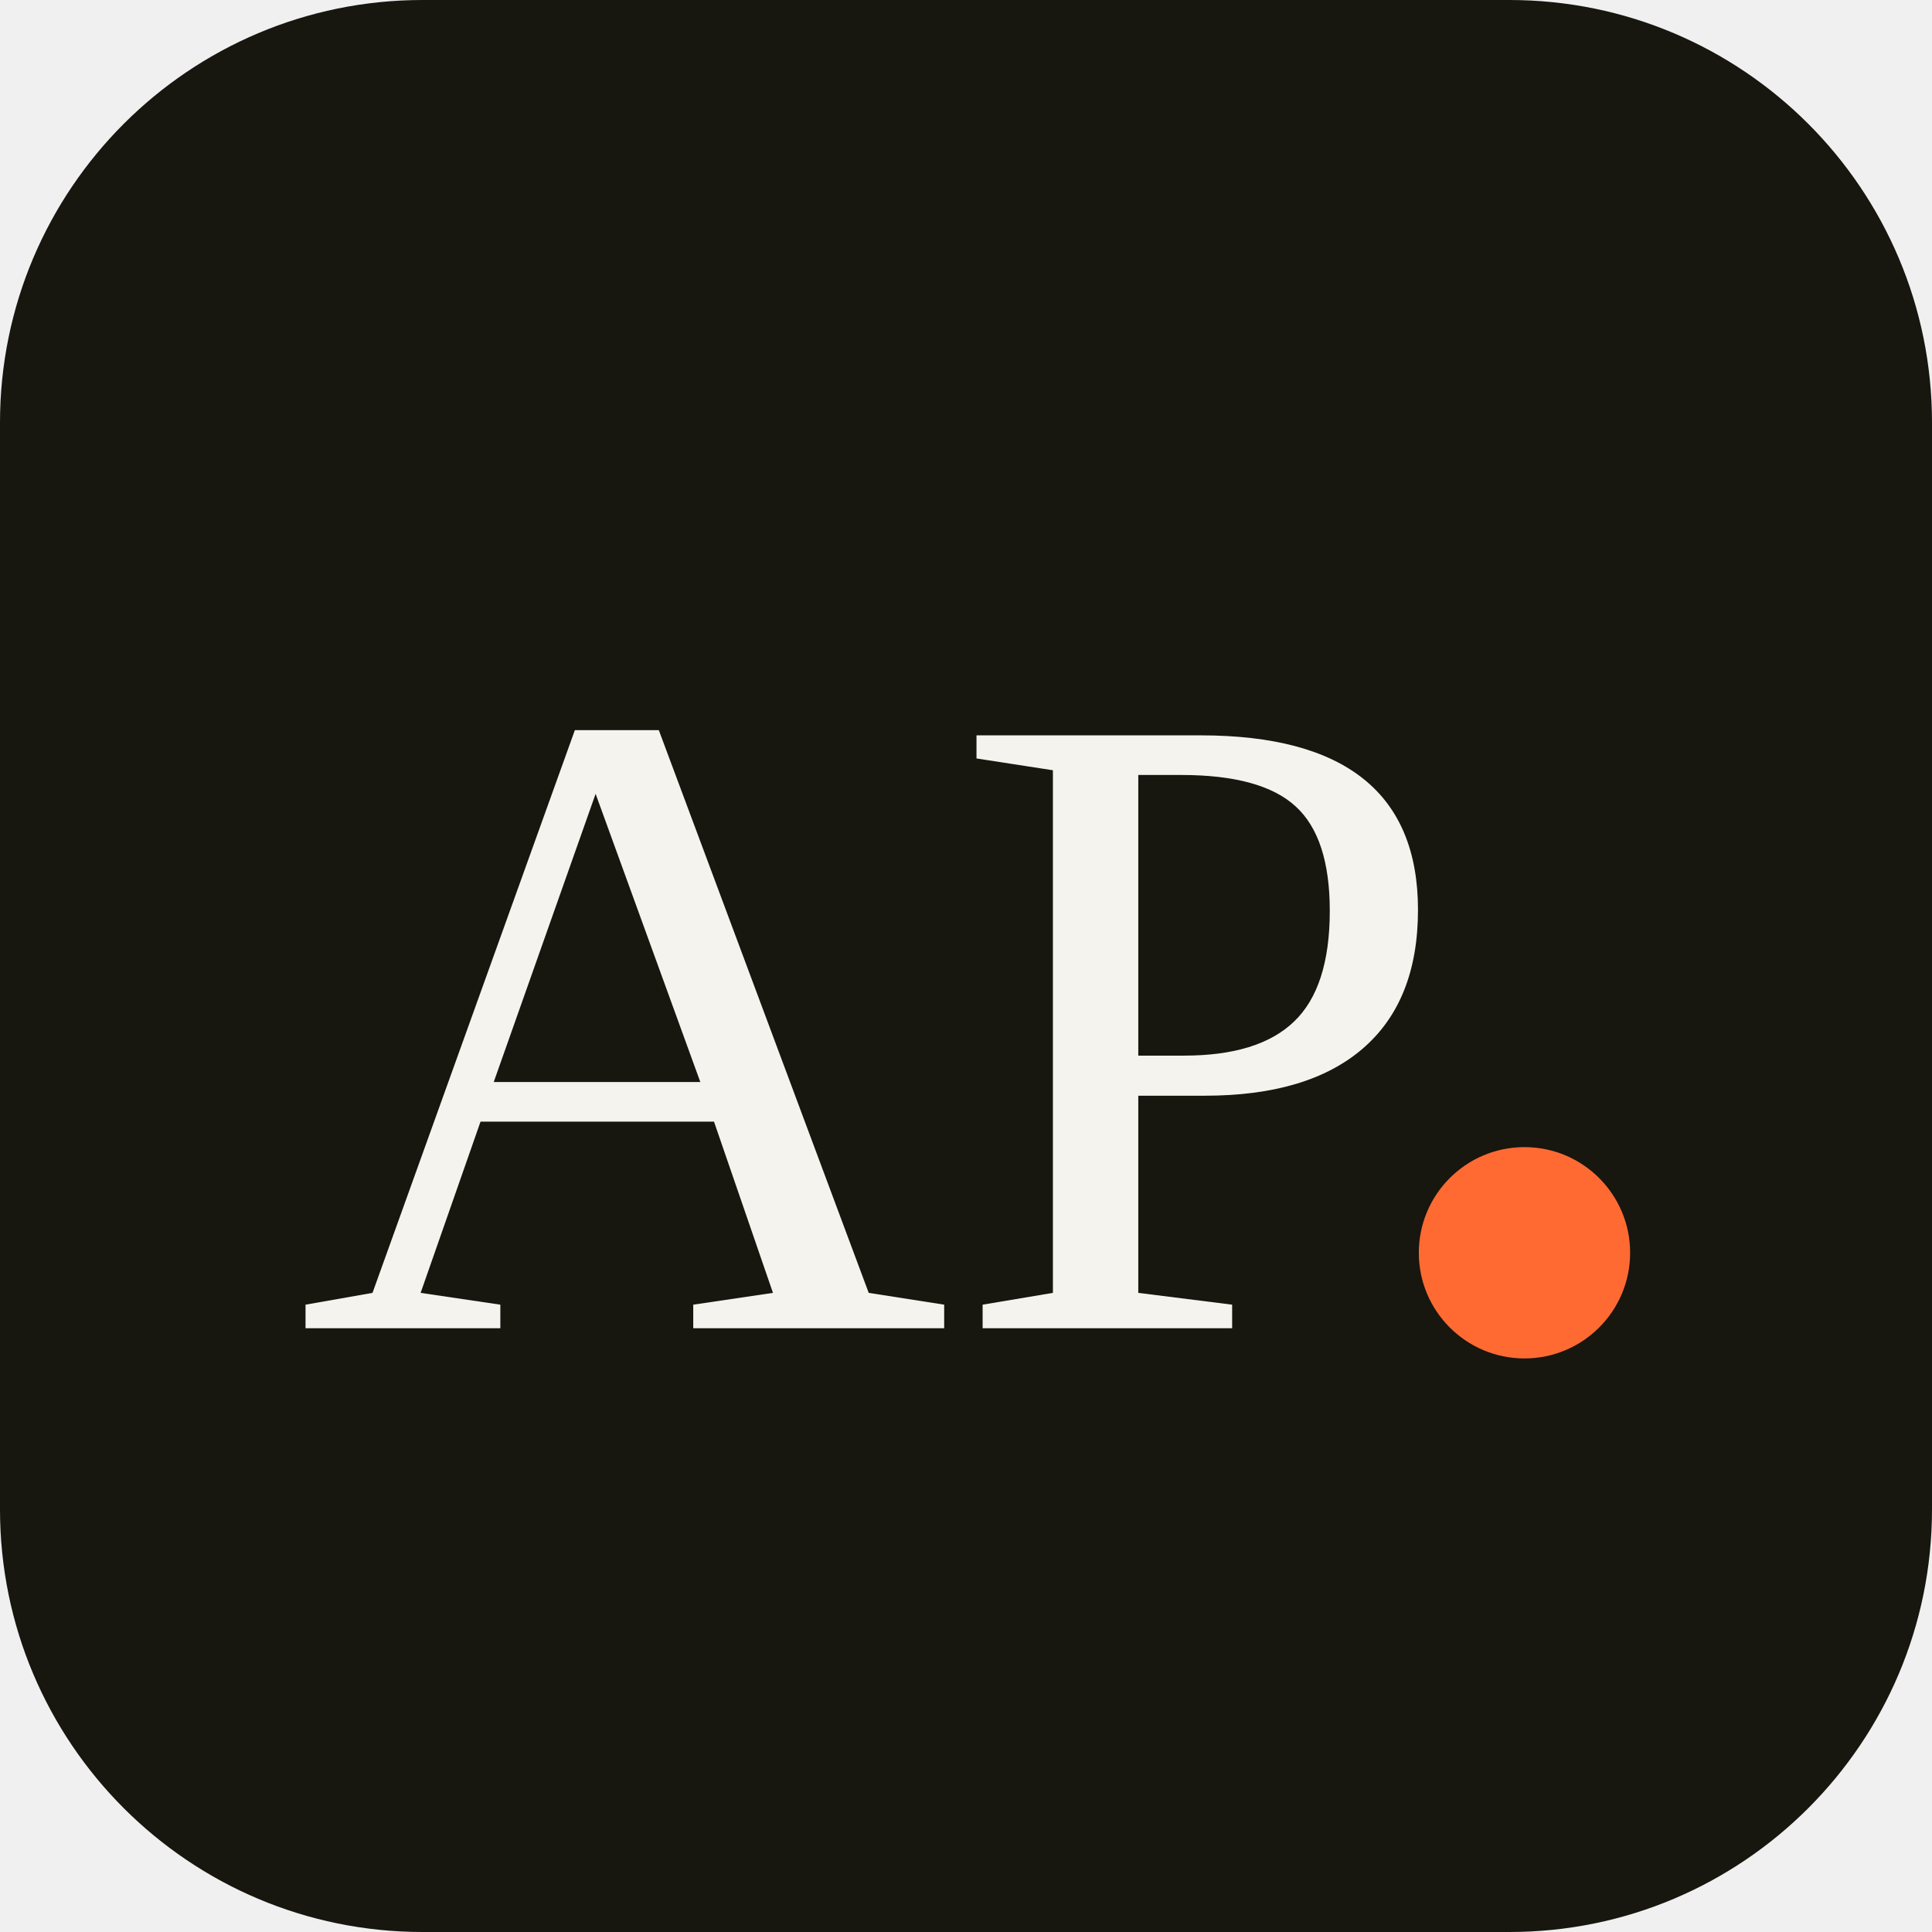
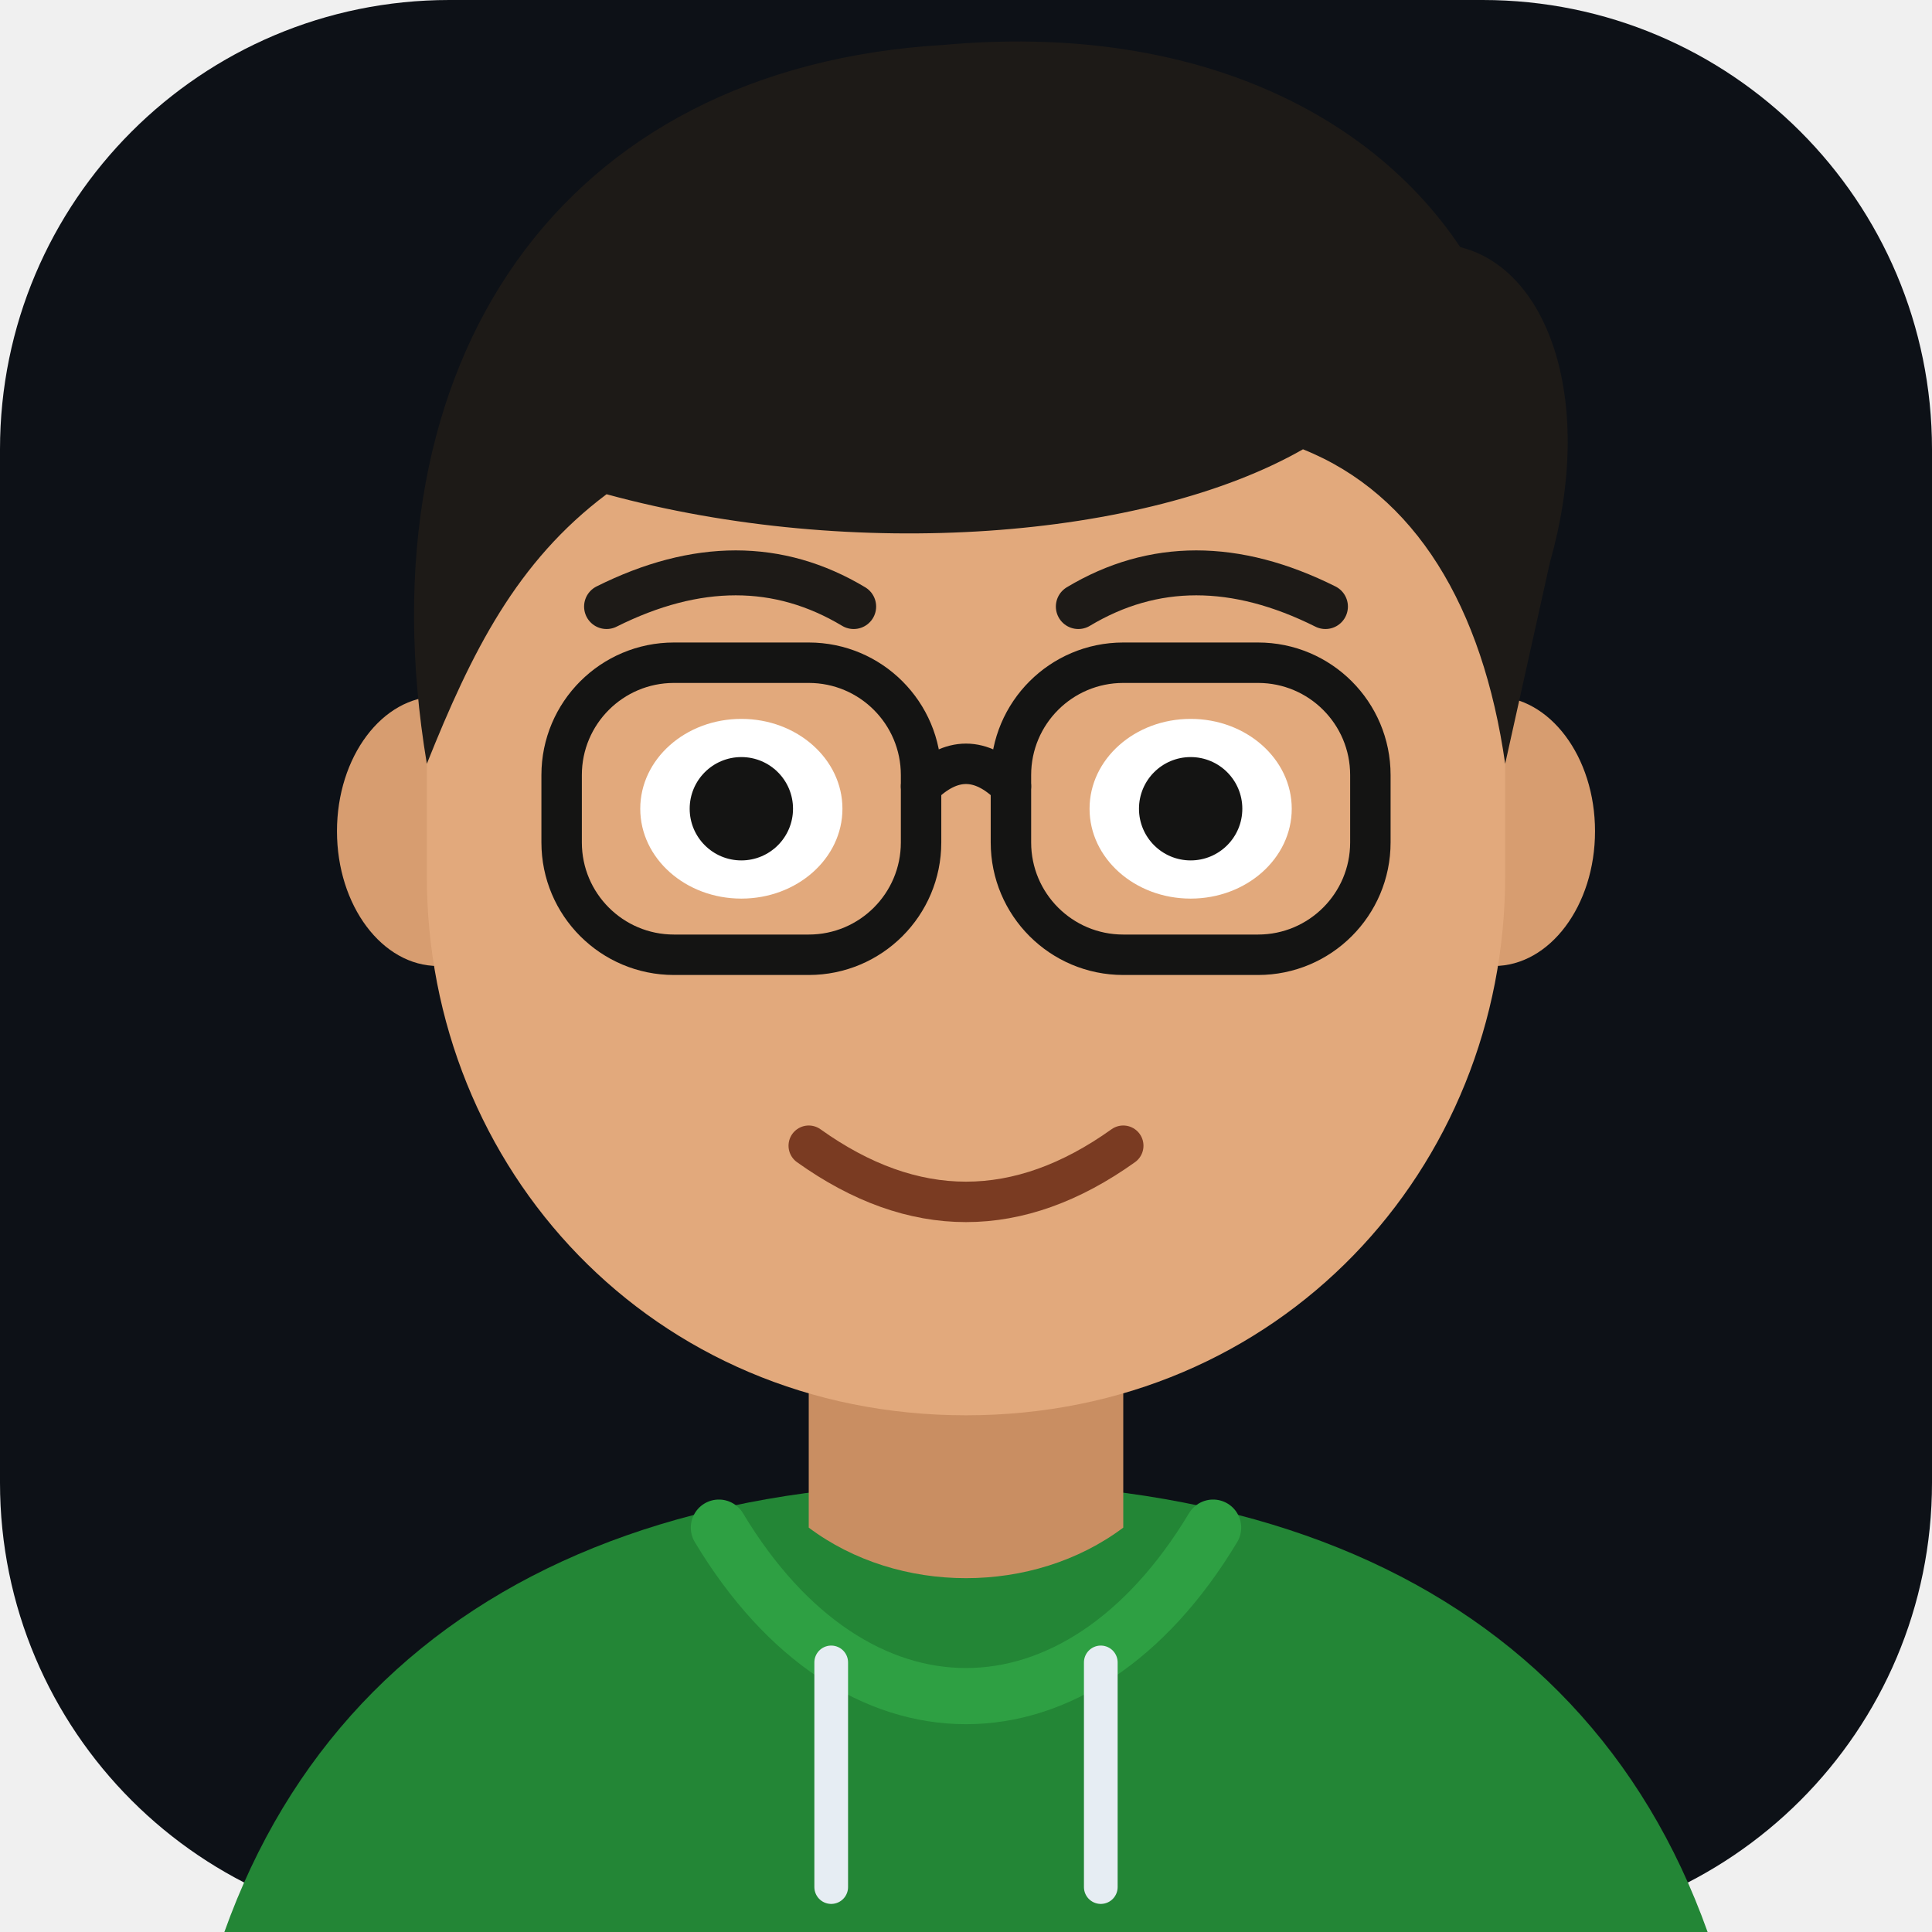
- <svg xmlns="http://www.w3.org/2000/svg" viewBox="0 0 64 64">
-   <rect width="64" height="64" rx="14" fill="#17160f" />
-   <text x="29" y="44" text-anchor="middle" font-family="Georgia, 'Times New Roman', serif" font-size="30" fill="#f5f3ee">AP</text>
-   <circle cx="50.5" cy="41.5" r="3.5" fill="#ff6a33" />
+ <svg xmlns="http://www.w3.org/2000/svg" viewBox="14 30 172 172">
+   <rect x="14" y="30" width="172" height="172" rx="40" fill="#0d1117" />
+   <path d="M30 220c4-38 30-58 70-58s66 20 70 58z" fill="#238636" />
+   <path d="M78 166c6 10 14 15 22 15s16-5 22-15" fill="none" stroke="#2ea043" stroke-width="5" stroke-linecap="round" />
+   <path d="M88 178v20M112 178v20" stroke="#e6edf3" stroke-width="3" stroke-linecap="round" />
+   <path d="M86 140h28v26c-8 6-20 6-28 0z" fill="#c98e62" />
+   <ellipse cx="53" cy="104" rx="9" ry="12" fill="#d79d70" />
+   <ellipse cx="147" cy="104" rx="9" ry="12" fill="#d79d70" />
+   <path d="M100 42c28 0 48 20 48 52v14c0 26-20 48-48 48s-48-22-48-48V94c0-32 20-52 48-52z" fill="#e2a97c" />
+   <path d="M52 98c-6-36 12-62 46-64 22-2 38 6 46 18 8 2 12 14 8 28l-4 18c-2-14-8-24-18-28-14 8-40 10-62 4-8 6-12 14-16 24z" fill="#1d1a17" />
+   <path d="M68 84q12-6 22 0M110 84q10-6 22 0" fill="none" stroke="#1d1a17" stroke-width="4" stroke-linecap="round" />
+   <ellipse cx="80" cy="102" rx="9" ry="8" fill="#fff" />
+   <ellipse cx="120" cy="102" rx="9" ry="8" fill="#fff" />
+   <circle cx="80" cy="102" r="4.6" fill="#141413" />
+   <circle cx="120" cy="102" r="4.6" fill="#141413" />
+   <g fill="none" stroke="#141413" stroke-width="3.6">
+     <rect x="64" y="89" width="32" height="26" rx="10" />
+     <rect x="104" y="89" width="32" height="26" rx="10" />
+     <path d="M96 100q4-4 8 0" stroke-linecap="round" />
+   </g>
+   <path d="M86 132q14 10 28 0" fill="none" stroke="#7a3b22" stroke-width="3.6" stroke-linecap="round" />
</svg>
